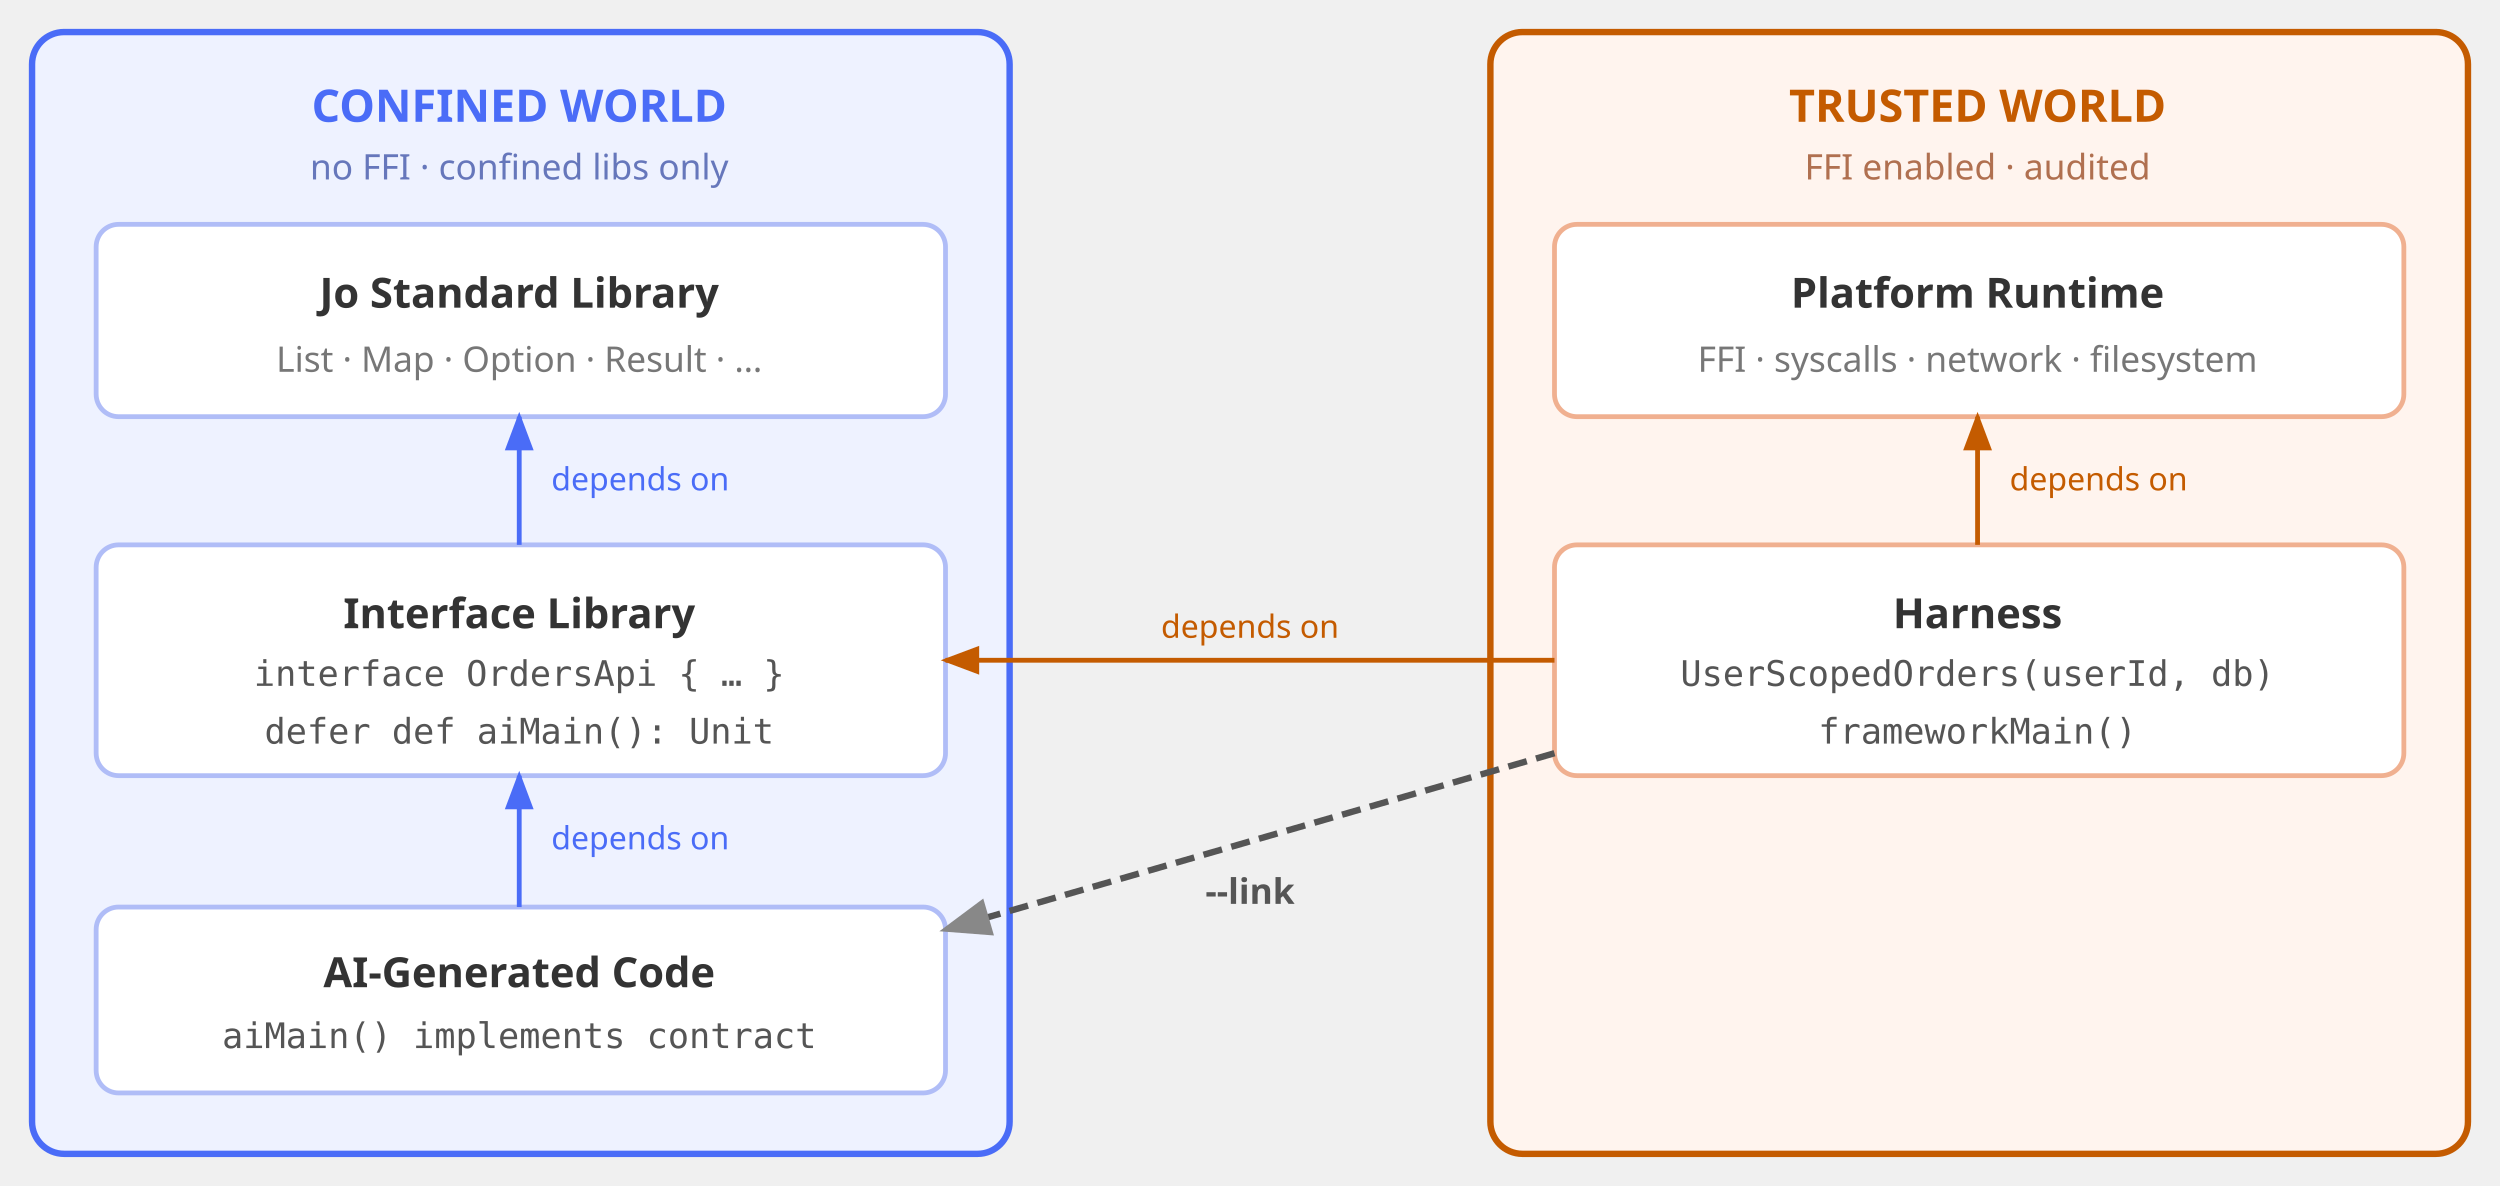
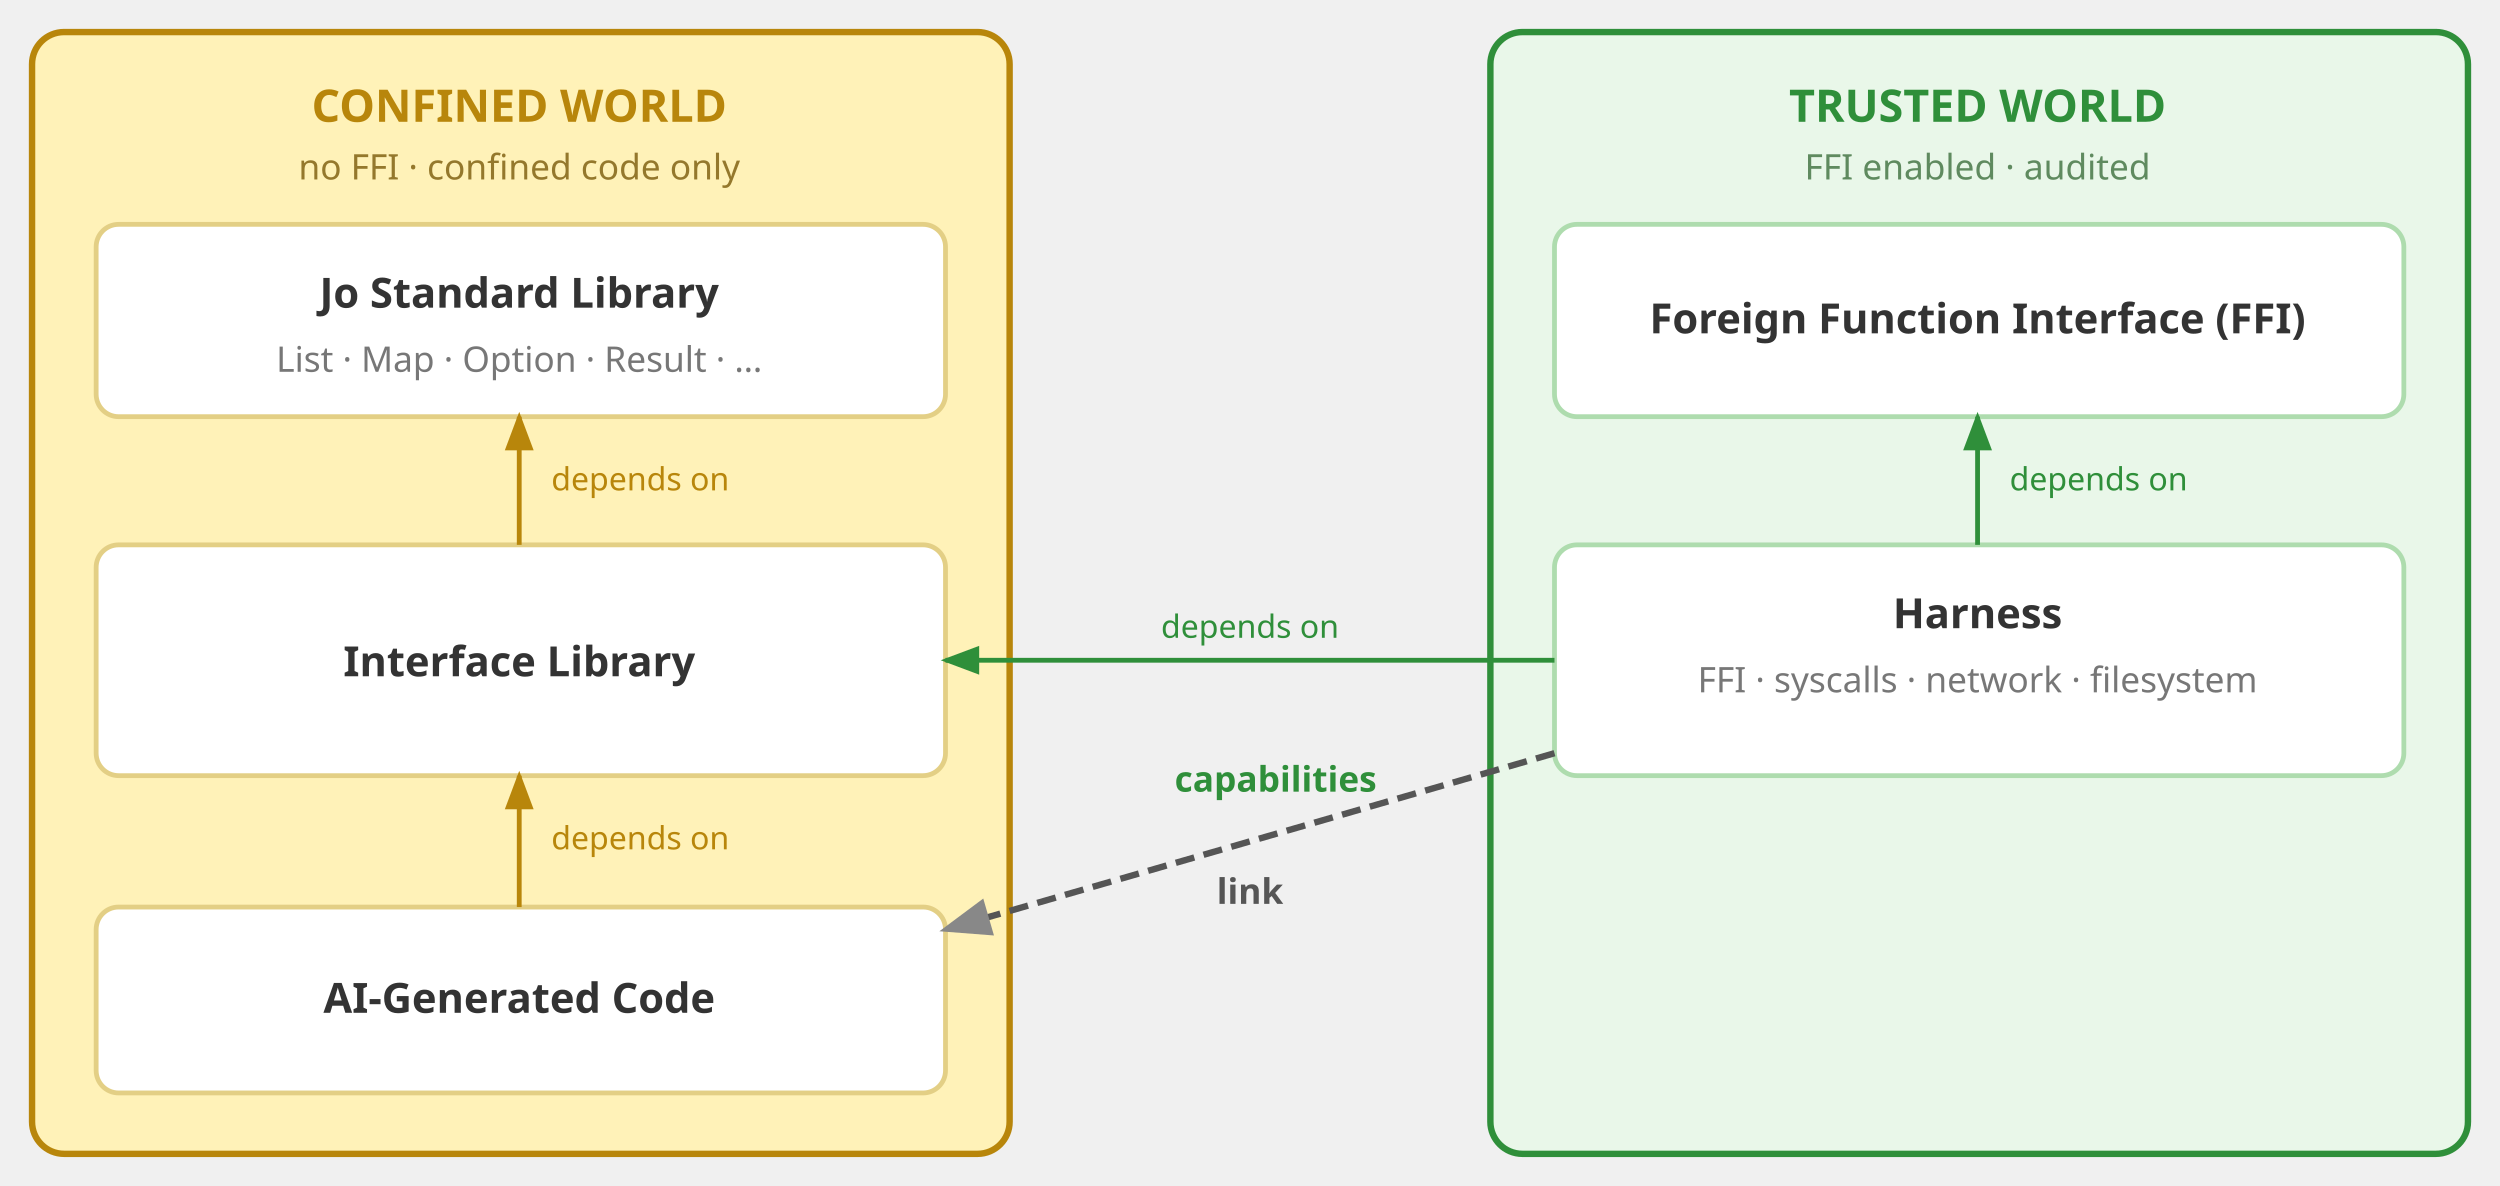
<svg xmlns="http://www.w3.org/2000/svg" viewBox="0 0 780 370" width="780" height="370" style="max-width:100%;height:auto;font-family:system-ui,sans-serif">
  <defs>
    <marker id="arr" markerWidth="8" markerHeight="6" refX="7" refY="3" orient="auto">
      <path d="M0,0 L8,3 L0,6 Z" fill="#888" />
    </marker>
    <marker id="arr-b" markerWidth="8" markerHeight="6" refX="7" refY="3" orient="auto">
-       <path d="M0,0 L8,3 L0,6 Z" fill="#4a6cf7" />
+       <path d="M0,0 L8,3 L0,6 Z" fill="#b8860b" />
    </marker>
    <marker id="arr-o" markerWidth="8" markerHeight="6" refX="7" refY="3" orient="auto">
-       <path d="M0,0 L8,3 L0,6 Z" fill="#c45b00" />
+       <path d="M0,0 L8,3 L0,6 Z" fill="#2f8f3a" />
    </marker>
  </defs>
-   <rect x="10" y="10" width="305" height="350" rx="10" fill="#eef2ff" stroke="#4a6cf7" stroke-width="2" />
-   <text x="162" y="38" text-anchor="middle" font-size="14" font-weight="700" fill="#4a6cf7">CONFINED WORLD</text>
-   <text x="162" y="56" text-anchor="middle" font-size="11" fill="#6677bb">no FFI · confined libs only</text>
-   <rect x="30" y="70" width="265" height="60" rx="7" fill="white" stroke="#b0bdf7" stroke-width="1.5" />
+   <rect x="10" y="10" width="305" height="350" rx="10" fill="#fff2b8" stroke="#b8860b" stroke-width="2" />
+   <text x="162" y="38" text-anchor="middle" font-size="14" font-weight="700" fill="#b8860b">CONFINED WORLD</text>
+   <text x="162" y="56" text-anchor="middle" font-size="11" fill="#94782c">no FFI · confined code only</text>
+   <rect x="30" y="70" width="265" height="60" rx="7" fill="white" stroke="#e3cf85" stroke-width="1.5" />
  <text x="162" y="96" text-anchor="middle" font-size="13" font-weight="600" fill="#333">Jo Standard Library</text>
  <text x="162" y="116" text-anchor="middle" font-size="11" fill="#777">List · Map · Option · Result · …</text>
-   <rect x="30" y="170" width="265" height="72" rx="7" fill="white" stroke="#b0bdf7" stroke-width="1.5" />
-   <text x="162" y="196" text-anchor="middle" font-size="13" font-weight="600" fill="#333">Interface Library</text>
-   <text x="162" y="214" text-anchor="middle" font-size="11" fill="#555" font-family="monospace">interface OrdersApi { … }</text>
-   <text x="162" y="232" text-anchor="middle" font-size="11" fill="#555" font-family="monospace">defer def aiMain(): Unit</text>
-   <rect x="30" y="283" width="265" height="58" rx="7" fill="white" stroke="#b0bdf7" stroke-width="1.5" />
-   <text x="162" y="308" text-anchor="middle" font-size="13" font-weight="600" fill="#333">AI-Generated Code</text>
-   <text x="162" y="327" text-anchor="middle" font-size="11" fill="#555" font-family="monospace">aiMain() implements contract</text>
-   <line x1="162" y1="170" x2="162" y2="130" stroke="#4a6cf7" stroke-width="1.5" marker-end="url(#arr-b)" />
-   <text x="172" y="153" font-size="10" fill="#4a6cf7">depends on</text>
-   <line x1="162" y1="283" x2="162" y2="242" stroke="#4a6cf7" stroke-width="1.5" marker-end="url(#arr-b)" />
-   <text x="172" y="265" font-size="10" fill="#4a6cf7">depends on</text>
-   <rect x="465" y="10" width="305" height="350" rx="10" fill="#fff4ee" stroke="#c45b00" stroke-width="2" />
-   <text x="617" y="38" text-anchor="middle" font-size="14" font-weight="700" fill="#c45b00">TRUSTED WORLD</text>
-   <text x="617" y="56" text-anchor="middle" font-size="11" fill="#b07050">FFI enabled · audited</text>
-   <rect x="485" y="70" width="265" height="60" rx="7" fill="white" stroke="#f0b090" stroke-width="1.5" />
-   <text x="617" y="96" text-anchor="middle" font-size="13" font-weight="600" fill="#333">Platform Runtime</text>
-   <text x="617" y="116" text-anchor="middle" font-size="11" fill="#777">FFI · syscalls · network · filesystem</text>
-   <rect x="485" y="170" width="265" height="72" rx="7" fill="white" stroke="#f0b090" stroke-width="1.5" />
+   <rect x="30" y="170" width="265" height="72" rx="7" fill="white" stroke="#e3cf85" stroke-width="1.5" />
+   <text x="162" y="211" text-anchor="middle" font-size="13" font-weight="600" fill="#333">Interface Library</text>
+   <rect x="30" y="283" width="265" height="58" rx="7" fill="white" stroke="#e3cf85" stroke-width="1.5" />
+   <text x="162" y="316" text-anchor="middle" font-size="13" font-weight="600" fill="#333">AI-Generated Code</text>
+   <line x1="162" y1="170" x2="162" y2="130" stroke="#b8860b" stroke-width="1.5" marker-end="url(#arr-b)" />
+   <text x="172" y="153" font-size="10" fill="#b8860b">depends on</text>
+   <line x1="162" y1="283" x2="162" y2="242" stroke="#b8860b" stroke-width="1.5" marker-end="url(#arr-b)" />
+   <text x="172" y="265" font-size="10" fill="#b8860b">depends on</text>
+   <rect x="465" y="10" width="305" height="350" rx="10" fill="#e9f7e9" stroke="#2f8f3a" stroke-width="2" />
+   <text x="617" y="38" text-anchor="middle" font-size="14" font-weight="700" fill="#2f8f3a">TRUSTED WORLD</text>
+   <text x="617" y="56" text-anchor="middle" font-size="11" fill="#5f8a5f">FFI enabled · audited</text>
+   <rect x="485" y="70" width="265" height="60" rx="7" fill="white" stroke="#aedcae" stroke-width="1.5" />
+   <text x="617" y="104" text-anchor="middle" font-size="13" font-weight="600" fill="#333">Foreign Function Interface (FFI)</text>
+   <rect x="485" y="170" width="265" height="72" rx="7" fill="white" stroke="#aedcae" stroke-width="1.5" />
  <text x="617" y="196" text-anchor="middle" font-size="13" font-weight="600" fill="#333">Harness</text>
-   <text x="617" y="214" text-anchor="middle" font-size="11" fill="#555" font-family="monospace">UserScopedOrders(userId, db)</text>
-   <text x="617" y="232" text-anchor="middle" font-size="11" fill="#555" font-family="monospace">frameworkMain()</text>
-   <line x1="617" y1="170" x2="617" y2="130" stroke="#c45b00" stroke-width="1.5" marker-end="url(#arr-o)" />
-   <text x="627" y="153" font-size="10" fill="#c45b00">depends on</text>
-   <line x1="485" y1="206" x2="295" y2="206" stroke="#c45b00" stroke-width="1.5" marker-end="url(#arr-o)" />
-   <text x="390" y="199" text-anchor="middle" font-size="10" fill="#c45b00">depends on</text>
+   <text x="617" y="216" text-anchor="middle" font-size="11" fill="#777">FFI · syscalls · network · filesystem</text>
+   <line x1="617" y1="170" x2="617" y2="130" stroke="#2f8f3a" stroke-width="1.5" marker-end="url(#arr-o)" />
+   <text x="627" y="153" font-size="10" fill="#2f8f3a">depends on</text>
+   <line x1="485" y1="206" x2="295" y2="206" stroke="#2f8f3a" stroke-width="1.5" marker-end="url(#arr-o)" />
+   <text x="390" y="199" text-anchor="middle" font-size="10" fill="#2f8f3a">depends on</text>
  <line x1="485" y1="235" x2="295" y2="290" stroke="#555" stroke-width="2" stroke-dasharray="6,3" marker-end="url(#arr)" />
-   <text x="390" y="282" text-anchor="middle" font-size="11" font-weight="700" fill="#555">--link</text>
+   <text x="390" y="282" text-anchor="middle" font-size="11" font-weight="700" fill="#555">link</text>
+   <text x="398" y="247" text-anchor="middle" font-size="11" font-weight="700" fill="#2f8f3a">capabilities</text>
</svg>
